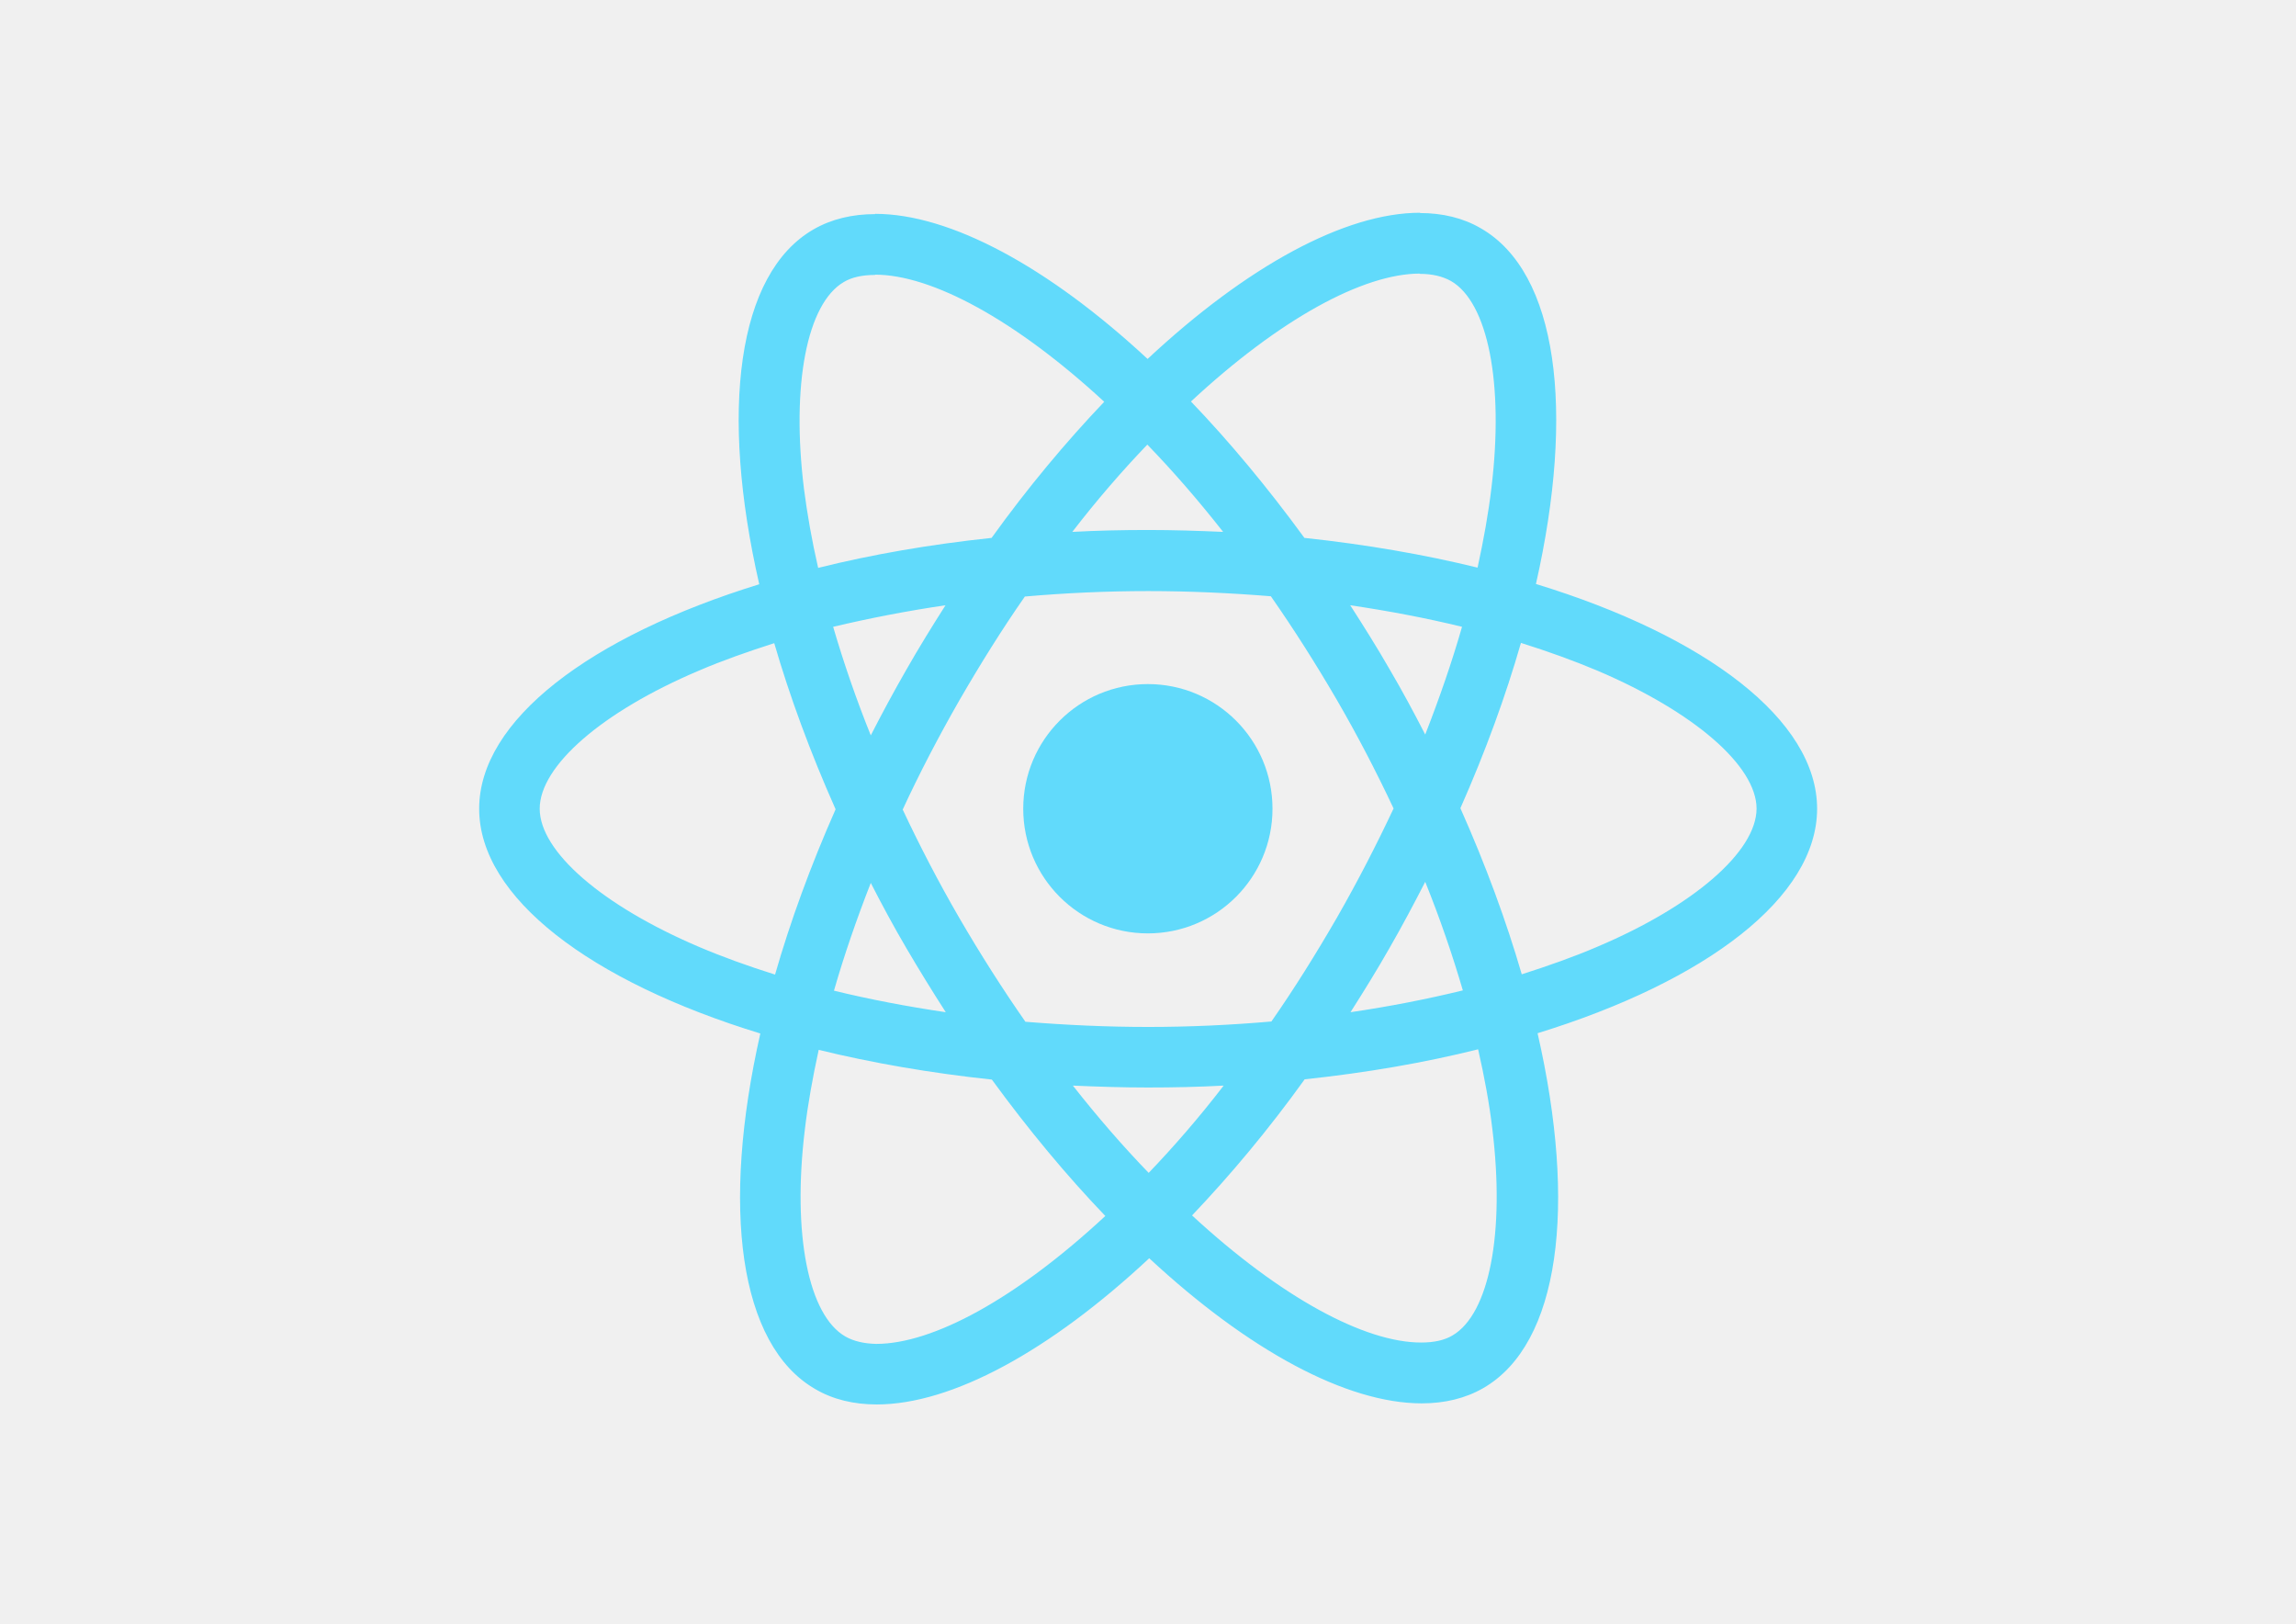
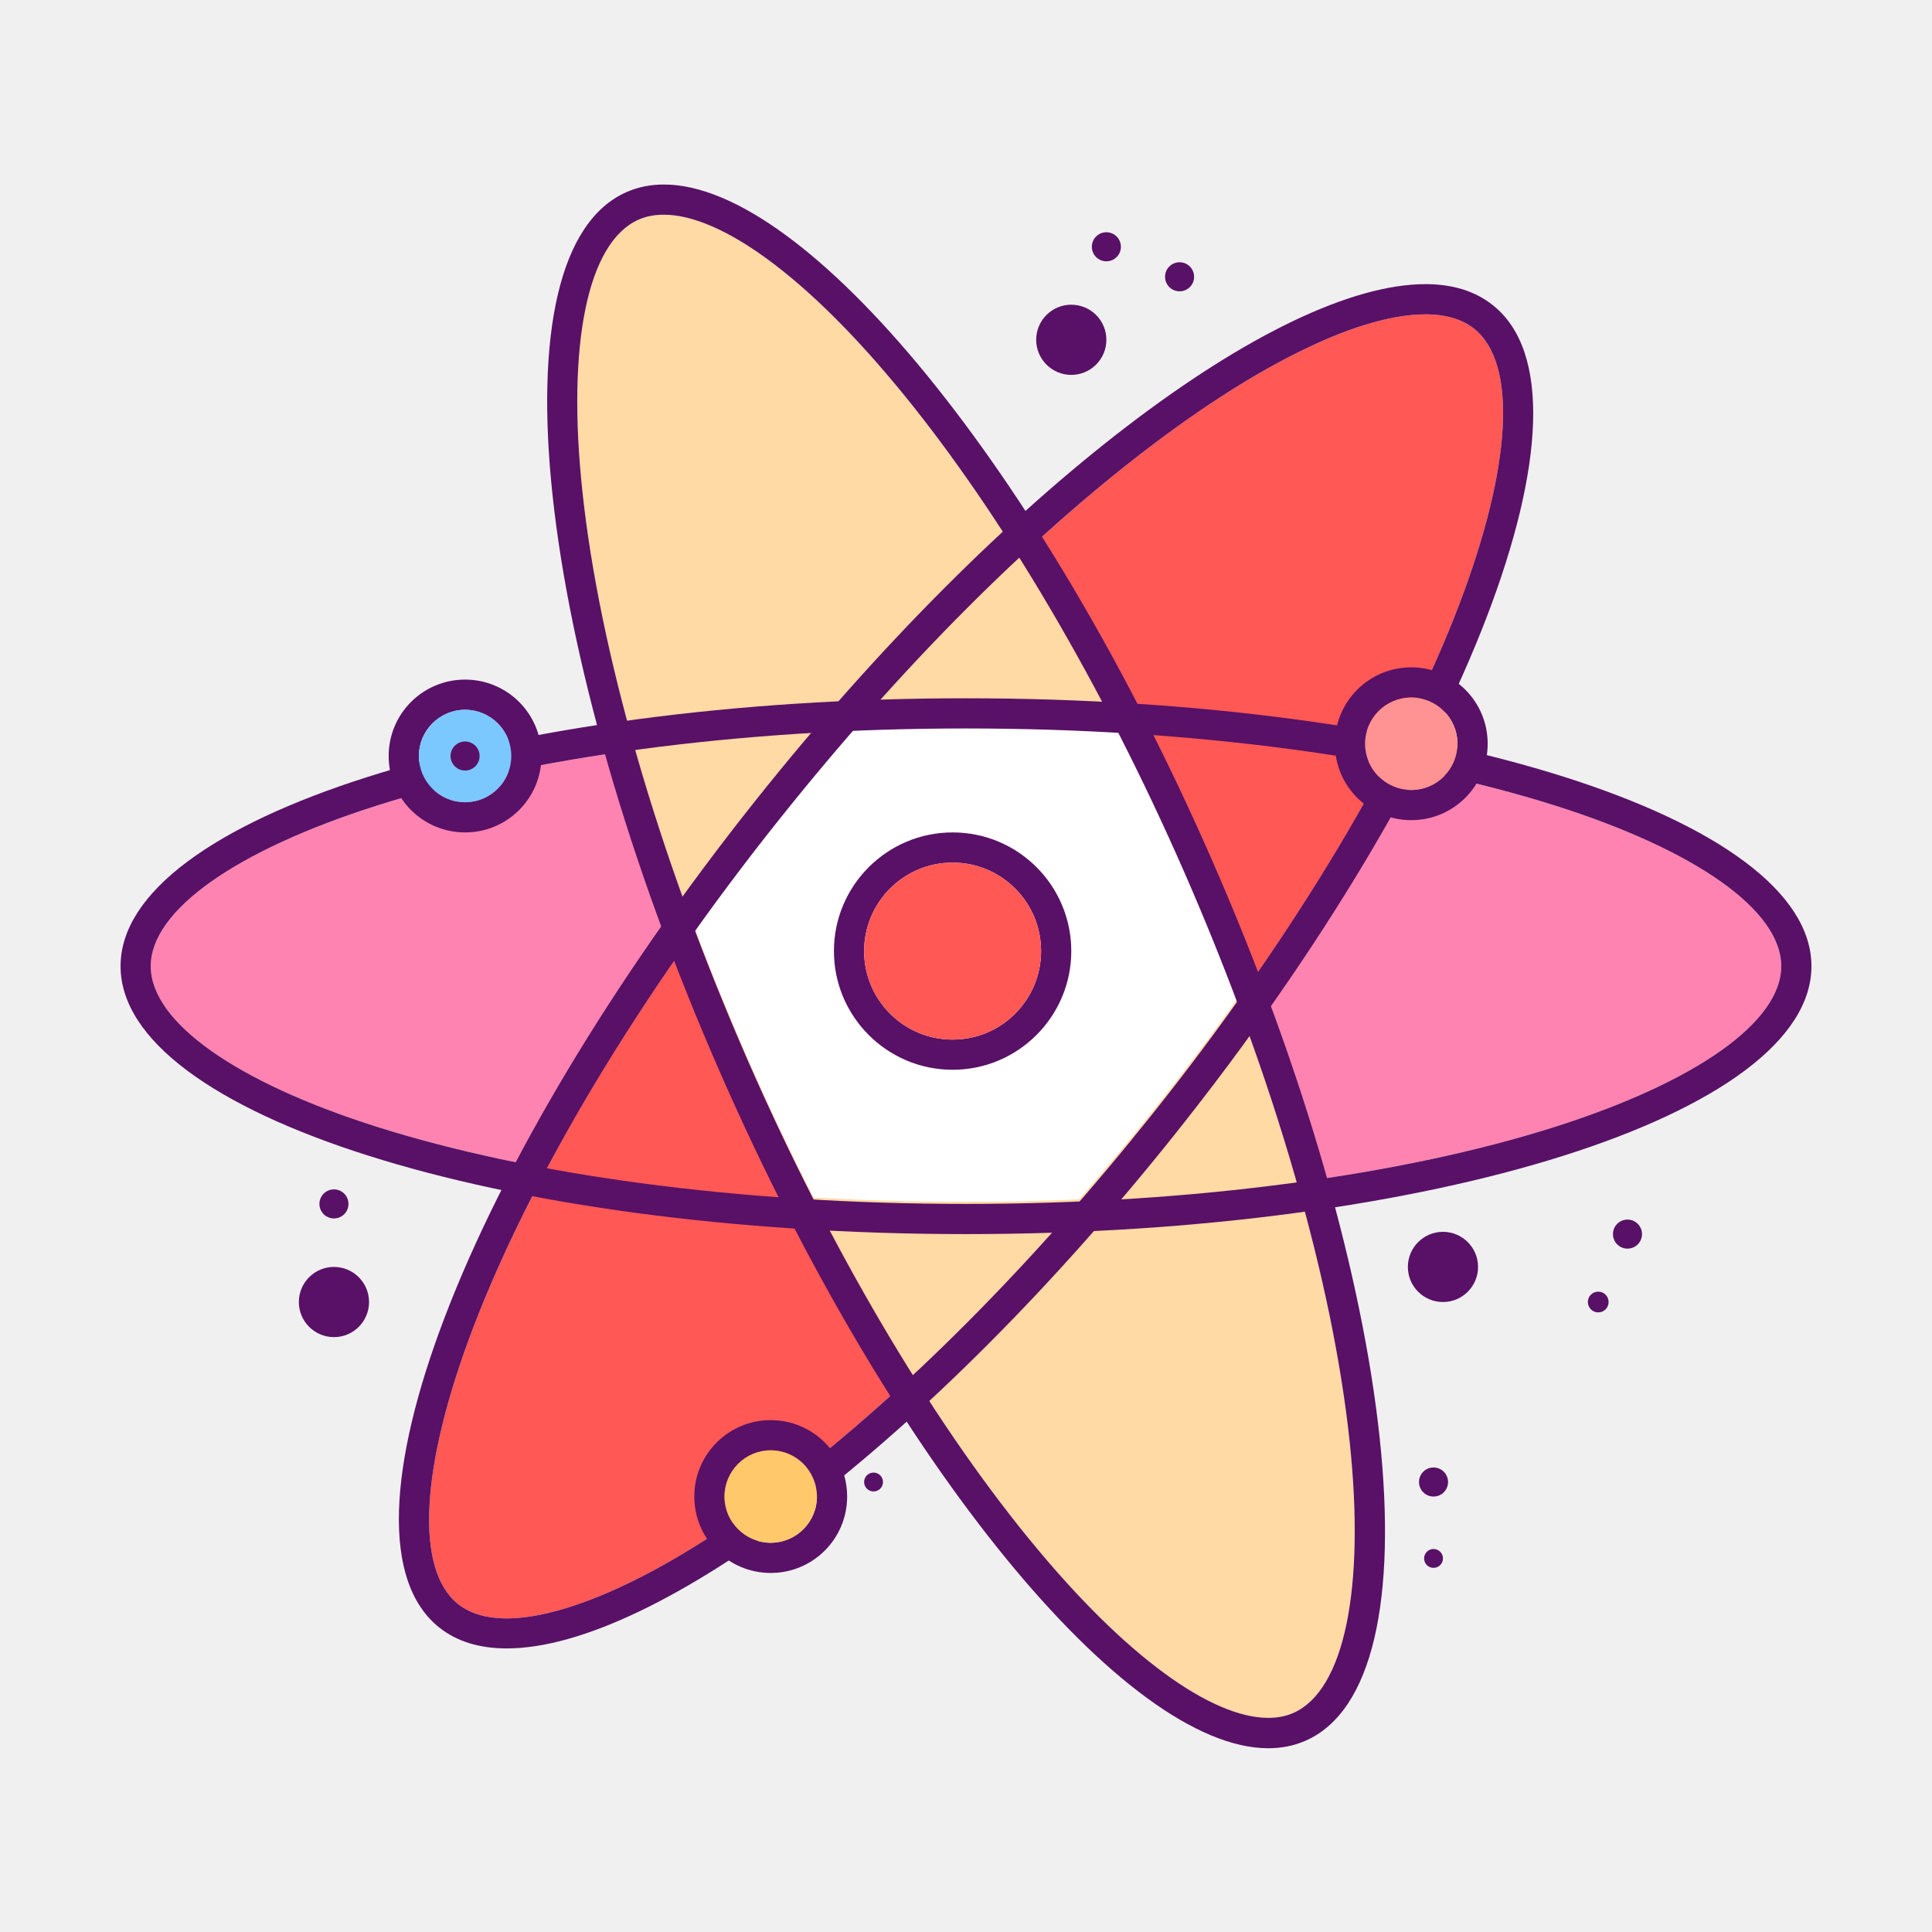
- <svg xmlns="http://www.w3.org/2000/svg" viewBox="0 0 841.9 595.3">
-   <g fill="#61DAFB">
-     <path d="M666.3 296.5c0-32.5-40.7-63.3-103.1-82.4 14.4-63.6 8-114.2-20.2-130.4-6.5-3.8-14.1-5.6-22.4-5.6v22.3c4.6 0 8.3.9 11.4 2.6 13.6 7.8 19.5 37.5 14.9 75.7-1.1 9.4-2.9 19.3-5.1 29.4-19.6-4.8-41-8.5-63.5-10.9-13.5-18.5-27.5-35.3-41.6-50 32.6-30.3 63.2-46.9 84-46.9V78c-27.5 0-63.5 19.6-99.9 53.6-36.4-33.8-72.4-53.2-99.9-53.2v22.3c20.7 0 51.4 16.5 84 46.6-14 14.7-28 31.4-41.3 49.9-22.6 2.4-44 6.1-63.6 11-2.3-10-4-19.7-5.2-29-4.7-38.2 1.1-67.9 14.6-75.8 3-1.8 6.9-2.6 11.5-2.6V78.5c-8.4 0-16 1.8-22.6 5.6-28.1 16.2-34.4 66.7-19.9 130.1-62.2 19.2-102.7 49.9-102.7 82.3 0 32.5 40.7 63.3 103.1 82.4-14.4 63.6-8 114.2 20.2 130.4 6.5 3.8 14.1 5.6 22.5 5.6 27.5 0 63.5-19.6 99.9-53.6 36.4 33.8 72.4 53.2 99.9 53.2 8.4 0 16-1.8 22.6-5.6 28.1-16.2 34.4-66.7 19.9-130.1 62-19.1 102.5-49.9 102.5-82.3zm-130.2-66.7c-3.7 12.9-8.3 26.2-13.5 39.5-4.1-8-8.4-16-13.1-24-4.6-8-9.5-15.8-14.4-23.4 14.2 2.1 27.9 4.7 41 7.9zm-45.8 106.5c-7.8 13.5-15.8 26.3-24.1 38.2-14.9 1.3-30 2-45.2 2-15.1 0-30.2-.7-45-1.9-8.3-11.9-16.4-24.6-24.2-38-7.6-13.1-14.5-26.4-20.8-39.8 6.2-13.4 13.2-26.8 20.7-39.9 7.8-13.5 15.8-26.3 24.1-38.2 14.9-1.3 30-2 45.2-2 15.1 0 30.2.7 45 1.9 8.3 11.9 16.4 24.6 24.2 38 7.6 13.1 14.5 26.4 20.8 39.8-6.3 13.4-13.2 26.8-20.7 39.9zm32.3-13c5.4 13.4 10 26.8 13.8 39.8-13.1 3.2-26.9 5.9-41.2 8 4.9-7.7 9.8-15.6 14.4-23.7 4.6-8 8.9-16.1 13-24.1zM421.2 430c-9.3-9.6-18.6-20.3-27.8-32 9 .4 18.2.7 27.5.7 9.4 0 18.7-.2 27.8-.7-9 11.7-18.3 22.4-27.5 32zm-74.4-58.9c-14.2-2.1-27.9-4.7-41-7.9 3.7-12.9 8.3-26.2 13.5-39.5 4.1 8 8.4 16 13.1 24 4.7 8 9.5 15.8 14.4 23.4zM420.7 163c9.3 9.6 18.6 20.3 27.8 32-9-.4-18.2-.7-27.5-.7-9.4 0-18.7.2-27.8.7 9-11.7 18.3-22.4 27.5-32zm-74 58.9c-4.9 7.7-9.8 15.6-14.4 23.7-4.6 8-8.9 16-13 24-5.4-13.4-10-26.8-13.8-39.8 13.1-3.1 26.9-5.8 41.2-7.9zm-90.5 125.2c-35.4-15.1-58.3-34.9-58.3-50.6 0-15.7 22.9-35.6 58.3-50.6 8.6-3.7 18-7 27.7-10.1 5.7 19.6 13.2 40 22.5 60.9-9.2 20.8-16.6 41.1-22.2 60.6-9.9-3.1-19.3-6.5-28-10.2zM310 490c-13.6-7.8-19.5-37.5-14.9-75.7 1.1-9.4 2.9-19.3 5.1-29.4 19.6 4.8 41 8.5 63.5 10.9 13.5 18.5 27.5 35.3 41.6 50-32.6 30.3-63.2 46.9-84 46.9-4.5-.1-8.3-1-11.3-2.7zm237.2-76.2c4.7 38.2-1.1 67.9-14.6 75.8-3 1.8-6.9 2.6-11.5 2.6-20.7 0-51.4-16.5-84-46.6 14-14.7 28-31.4 41.3-49.9 22.6-2.4 44-6.1 63.6-11 2.3 10.1 4.1 19.8 5.2 29.1zm38.5-66.7c-8.6 3.7-18 7-27.7 10.1-5.7-19.6-13.2-40-22.5-60.9 9.2-20.8 16.6-41.1 22.2-60.6 9.9 3.1 19.3 6.5 28.1 10.2 35.4 15.1 58.3 34.9 58.3 50.6-.1 15.7-23 35.6-58.4 50.6zM320.8 78.4z" />
-     <circle cx="420.9" cy="296.5" r="45.7" />
-     <path d="M520.5 78.1z" />
-   </g>
+ <svg xmlns="http://www.w3.org/2000/svg" viewBox="0 0 1024 1024" version="1.1">
+   <path d="M764.8 671.5m-18.6 0a18.6 18.6 0 1 0 37.2 0 18.6 18.6 0 1 0-37.2 0Z" fill="#581166" p-id="1645" />
+   <path d="M177 690.1m-18.6 0a18.6 18.6 0 1 0 37.2 0 18.6 18.6 0 1 0-37.2 0Z" fill="#581166" p-id="1646" />
+   <path d="M567.8 180.1m-18.6 0a18.6 18.6 0 1 0 37.2 0 18.6 18.6 0 1 0-37.2 0Z" fill="#581166" p-id="1647" />
+   <path d="M625.2 146.7m-7.7 0a7.7 7.7 0 1 0 15.4 0 7.7 7.7 0 1 0-15.4 0Z" fill="#581166" p-id="1648" />
+   <path d="M862.6 654.1m-7.7 0a7.7 7.7 0 1 0 15.4 0 7.7 7.7 0 1 0-15.4 0Z" fill="#581166" p-id="1649" />
+   <path d="M847.1 690.1m-5.5 0a5.5 5.5 0 1 0 11 0 5.5 5.5 0 1 0-11 0Z" fill="#581166" p-id="1650" />
+   <path d="M759.8 785.5m-7.7 0a7.7 7.7 0 1 0 15.4 0 7.7 7.7 0 1 0-15.4 0Z" fill="#581166" p-id="1651" />
+   <path d="M759.8 826m-5 0a5 5 0 1 0 10 0 5 5 0 1 0-10 0Z" fill="#581166" p-id="1652" />
+   <path d="M463 785.5m-5 0a5 5 0 1 0 10 0 5 5 0 1 0-10 0Z" fill="#581166" p-id="1653" />
+   <path d="M177 638.1m-7.7 0a7.7 7.7 0 1 0 15.4 0 7.7 7.7 0 1 0-15.4 0Z" fill="#581166" p-id="1654" />
+   <path d="M586.4 130.8m-7.7 0a7.7 7.7 0 1 0 15.4 0 7.7 7.7 0 1 0-15.4 0Z" fill="#581166" p-id="1655" />
+   <path d="M512 386.1c59.8 0 117.7 3.7 172.3 11 52.4 7 99.5 17.1 139.7 29.8 75.2 23.8 120.1 55.7 120.1 85.2s-44.9 61.3-120.1 85.2c-40.3 12.8-87.3 22.8-139.7 29.8-54.5 7.3-112.5 11-172.3 11s-117.7-3.7-172.3-11c-52.4-7-99.5-17.1-139.7-29.8-75.2-23.8-120.1-55.7-120.1-85.2s44.9-61.3 120.1-85.2c40.3-12.8 87.3-22.8 139.7-29.8 54.6-7.3 112.5-11 172.3-11" fill="#FF83B0" p-id="1656" />
+   <path d="M755.5 166.6c10.8 0 19.5 2.6 25.8 7.6 23.1 18.4 20 73.3-8.2 147-15.1 39.4-36.6 82.5-63.7 127.9-28.3 47.2-61.5 94.9-98.8 141.6-31.6 39.6-64.6 76.8-98.2 110.5-32.4 32.5-64.6 61-95.7 84.8-30.5 23.3-59 41.4-84.8 53.7-24.7 11.8-46.6 18.1-63.3 18.1-10.8 0-19.5-2.6-25.8-7.6-23.1-18.4-20-73.3 8.2-147 15.1-39.4 36.6-82.5 63.7-127.9 28.3-47.2 61.5-94.9 98.8-141.6 31.6-39.6 64.6-76.8 98.2-110.5 32.4-32.5 64.6-61 95.7-84.8 30.5-23.3 59-41.4 84.8-53.7 24.6-11.9 46.5-18.1 63.3-18.1" fill="#FF5855" p-id="1657" />
+   <path d="M351.9 113.8c14.9 0 33.9 8.2 54.9 23.6 22.5 16.5 46.7 40.5 72 71.5 52.7 64.6 105.5 154.4 148.6 252.7 24 54.8 43.9 109.3 59.1 162.2 14.6 50.9 24.3 97.9 28.8 139.9 8.4 78.4-2.8 132.3-29.8 144.2-4.1 1.8-8.4 2.6-13.4 2.6-14.9 0-33.9-8.2-54.9-23.6-22.5-16.5-46.7-40.5-72-71.5-52.7-64.6-105.5-154.4-148.6-252.7-24-54.8-43.9-109.3-59.1-162.2-14.6-50.9-24.3-97.9-28.8-139.9-8.4-78.4 2.8-132.3 29.8-144.2 4.1-1.8 8.4-2.6 13.4-2.6" fill="#FFDAA4" p-id="1658" />
+   <path d="M655.6 529.7c-8.6-23-18.1-46.2-28.2-69.3-11-25-22.6-49.5-34.6-73.1-26.4-1.5-53.4-2.3-80.8-2.3-20.3 0-40.3 0.4-60.1 1.3-13 15-25.9 30.4-38.5 46.2-15.8 19.8-30.8 39.8-45.1 59.8 8.6 23 18.1 46.2 28.2 69.3 11 25 22.6 49.5 34.6 73.1 26.4 1.5 53.4 2.3 80.8 2.3 20.3 0 40.3-0.4 60.1-1.3 13-15 25.9-30.4 38.5-46.2 15.8-19.8 30.9-39.7 45.1-59.8z" fill="#FFFFFF" p-id="1659" />
+   <path d="M512 386.1c59.8 0 117.7 3.7 172.3 11 52.4 7 99.5 17.1 139.7 29.8 75.2 23.8 120.1 55.7 120.1 85.2s-44.9 61.3-120.1 85.2c-40.3 12.8-87.3 22.8-139.7 29.8-54.5 7.3-112.5 11-172.3 11s-117.7-3.7-172.3-11c-52.4-7-99.5-17.1-139.7-29.8-75.2-23.8-120.1-55.7-120.1-85.2s44.9-61.3 120.1-85.2c40.3-12.8 87.3-22.8 139.7-29.8 54.6-7.3 112.5-11 172.3-11m0-16c-247.5 0-448.1 63.6-448.1 142s200.6 142 448.1 142 448.1-63.6 448.1-142-200.6-142-448.1-142z" fill="#581166" p-id="1660" />
+   <path d="M755.5 166.6c10.8 0 19.5 2.6 25.8 7.6 23.1 18.4 20 73.3-8.2 147-15.1 39.4-36.6 82.5-63.7 127.9-28.3 47.2-61.5 94.9-98.8 141.6-31.6 39.6-64.6 76.8-98.2 110.5-32.4 32.5-64.6 61-95.7 84.8-30.5 23.3-59 41.4-84.8 53.7-24.7 11.8-46.6 18.1-63.3 18.1-10.8 0-19.5-2.6-25.8-7.6-23.1-18.4-20-73.3 8.2-147 15.1-39.4 36.6-82.5 63.7-127.9 28.3-47.2 61.5-94.9 98.8-141.6 31.6-39.6 64.6-76.8 98.2-110.5 32.4-32.5 64.6-61 95.7-84.8 30.5-23.3 59-41.4 84.8-53.7 24.6-11.9 46.5-18.1 63.3-18.1m0-16c-78.7 0-224 109.2-354.5 273-154.3 193.6-229.6 390.1-168.2 439 9.4 7.5 21.5 11.1 35.8 11.1 78.7 0 224-109.2 354.5-273 154.2-193.5 229.5-390.1 168.2-438.9-9.5-7.6-21.5-11.2-35.8-11.2z" fill="#581166" p-id="1661" data-spm-anchor-id="a313x.7781069.0.i0" />
+   <path d="M351.9 113.8c14.9 0 33.9 8.2 54.9 23.6 22.5 16.5 46.7 40.5 72 71.5 52.7 64.6 105.5 154.4 148.6 252.7 24 54.8 43.9 109.3 59.1 162.2 14.6 50.9 24.3 97.9 28.8 139.9 8.4 78.4-2.8 132.3-29.8 144.2-4.1 1.8-8.4 2.6-13.4 2.6-14.9 0-33.9-8.2-54.9-23.6-22.5-16.5-46.7-40.5-72-71.5-52.7-64.6-105.5-154.4-148.6-252.7-24-54.8-43.9-109.3-59.1-162.2-14.6-50.9-24.3-97.9-28.8-139.9-8.4-78.4 2.8-132.3 29.8-144.2 4.1-1.8 8.4-2.6 13.4-2.6m0-16c-7 0-13.7 1.3-19.8 4-71.8 31.5-49.5 240.8 49.9 467.4 90.9 207.3 214.8 357.4 290.2 357.4 7 0 13.7-1.3 19.8-4 71.8-31.5 49.5-240.8-49.9-467.4C551.2 247.8 427.3 97.8 351.9 97.8zM748 369.7c13.5 0 24.5 11 24.5 24.5s-11 24.5-24.5 24.5-24.5-11-24.5-24.5 11-24.5 24.5-24.5m0-16c-22.4 0-40.5 18.1-40.5 40.5s18.1 40.5 40.5 40.5 40.5-18.1 40.5-40.5-18.1-40.5-40.5-40.5z" fill="#581166" p-id="1662" />
+   <path d="M748 369.7c13.5 0 24.5 11 24.5 24.5s-11 24.5-24.5 24.5-24.5-11-24.5-24.5 11-24.5 24.5-24.5" fill="#FF9292" p-id="1663" />
+   <path d="M246.5 376.2c13.5 0 24.5 11 24.5 24.5s-11 24.5-24.5 24.5-24.5-11-24.5-24.5 11-24.5 24.5-24.5m0-16c-22.4 0-40.5 18.1-40.5 40.5s18.1 40.5 40.5 40.5 40.5-18.1 40.5-40.5-18.1-40.5-40.5-40.5z" fill="#581166" p-id="1664" />
+   <path d="M246.5 376.2c13.5 0 24.5 11 24.5 24.5s-11 24.5-24.5 24.5-24.5-11-24.5-24.5 11-24.5 24.5-24.5" fill="#7BC7FF" p-id="1665" />
+   <path d="M408.5 768.7c13.5 0 24.5 11 24.5 24.5s-11 24.5-24.5 24.5-24.5-11-24.5-24.5 11-24.5 24.5-24.5m0-16c-22.4 0-40.5 18.1-40.5 40.5s18.1 40.5 40.5 40.5 40.5-18.1 40.5-40.5-18.1-40.5-40.5-40.5z" fill="#581166" p-id="1666" />
+   <path d="M408.5 768.7c13.5 0 24.5 11 24.5 24.5s-11 24.5-24.5 24.5-24.5-11-24.5-24.5 11-24.5 24.5-24.5" fill="#FFC86B" p-id="1667" />
+   <path d="M504.9 457.2c25.9 0 46.9 21 46.9 46.9s-21 46.9-46.9 46.9-46.9-21-46.9-46.9 21-46.9 46.9-46.9m0-16c-34.7 0-62.9 28.2-62.9 62.9s28.2 62.9 62.9 62.9 62.9-28.2 62.9-62.9-28.1-62.9-62.9-62.9z" fill="#581166" p-id="1668" />
+   <path d="M504.9 457.2c25.9 0 46.9 21 46.9 46.9s-21 46.9-46.9 46.9-46.9-21-46.9-46.9 21-46.9 46.9-46.9" fill="#FF5855" p-id="1669" />
+   <path d="M246.5 400.7m-7.7 0a7.7 7.7 0 1 0 15.4 0 7.7 7.7 0 1 0-15.4 0Z" fill="#581166" p-id="1670" />
</svg>
